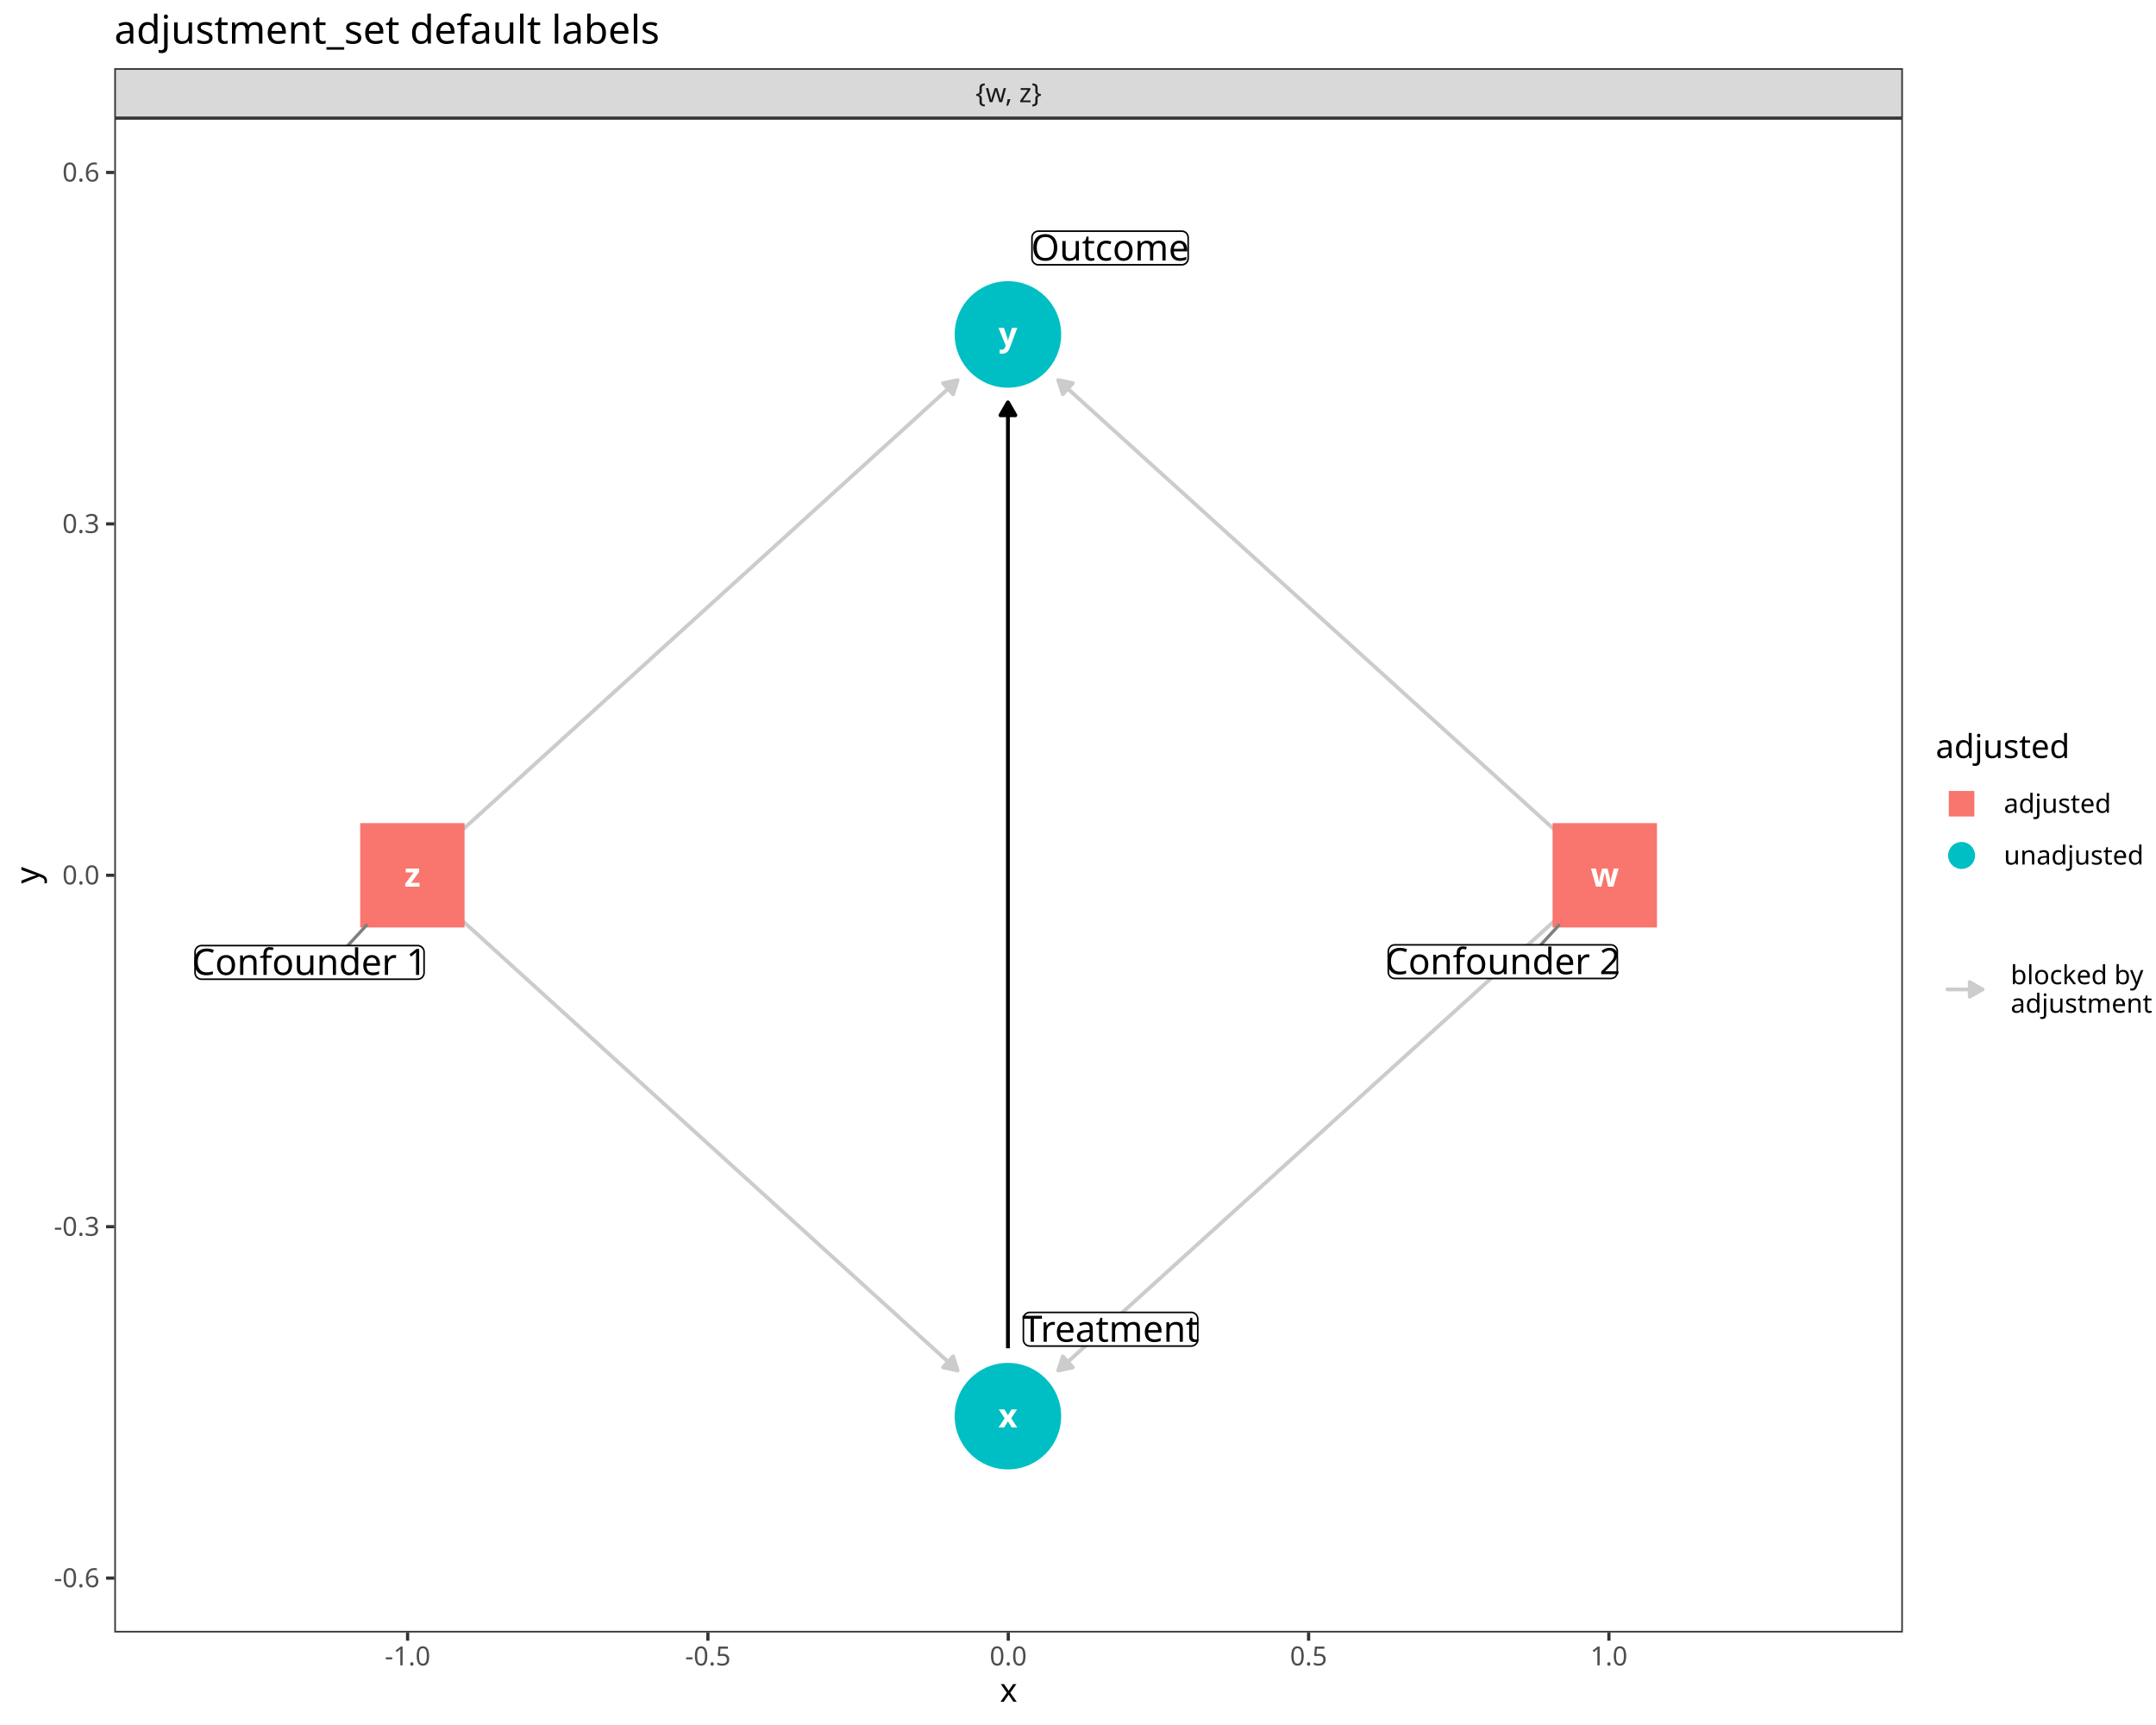
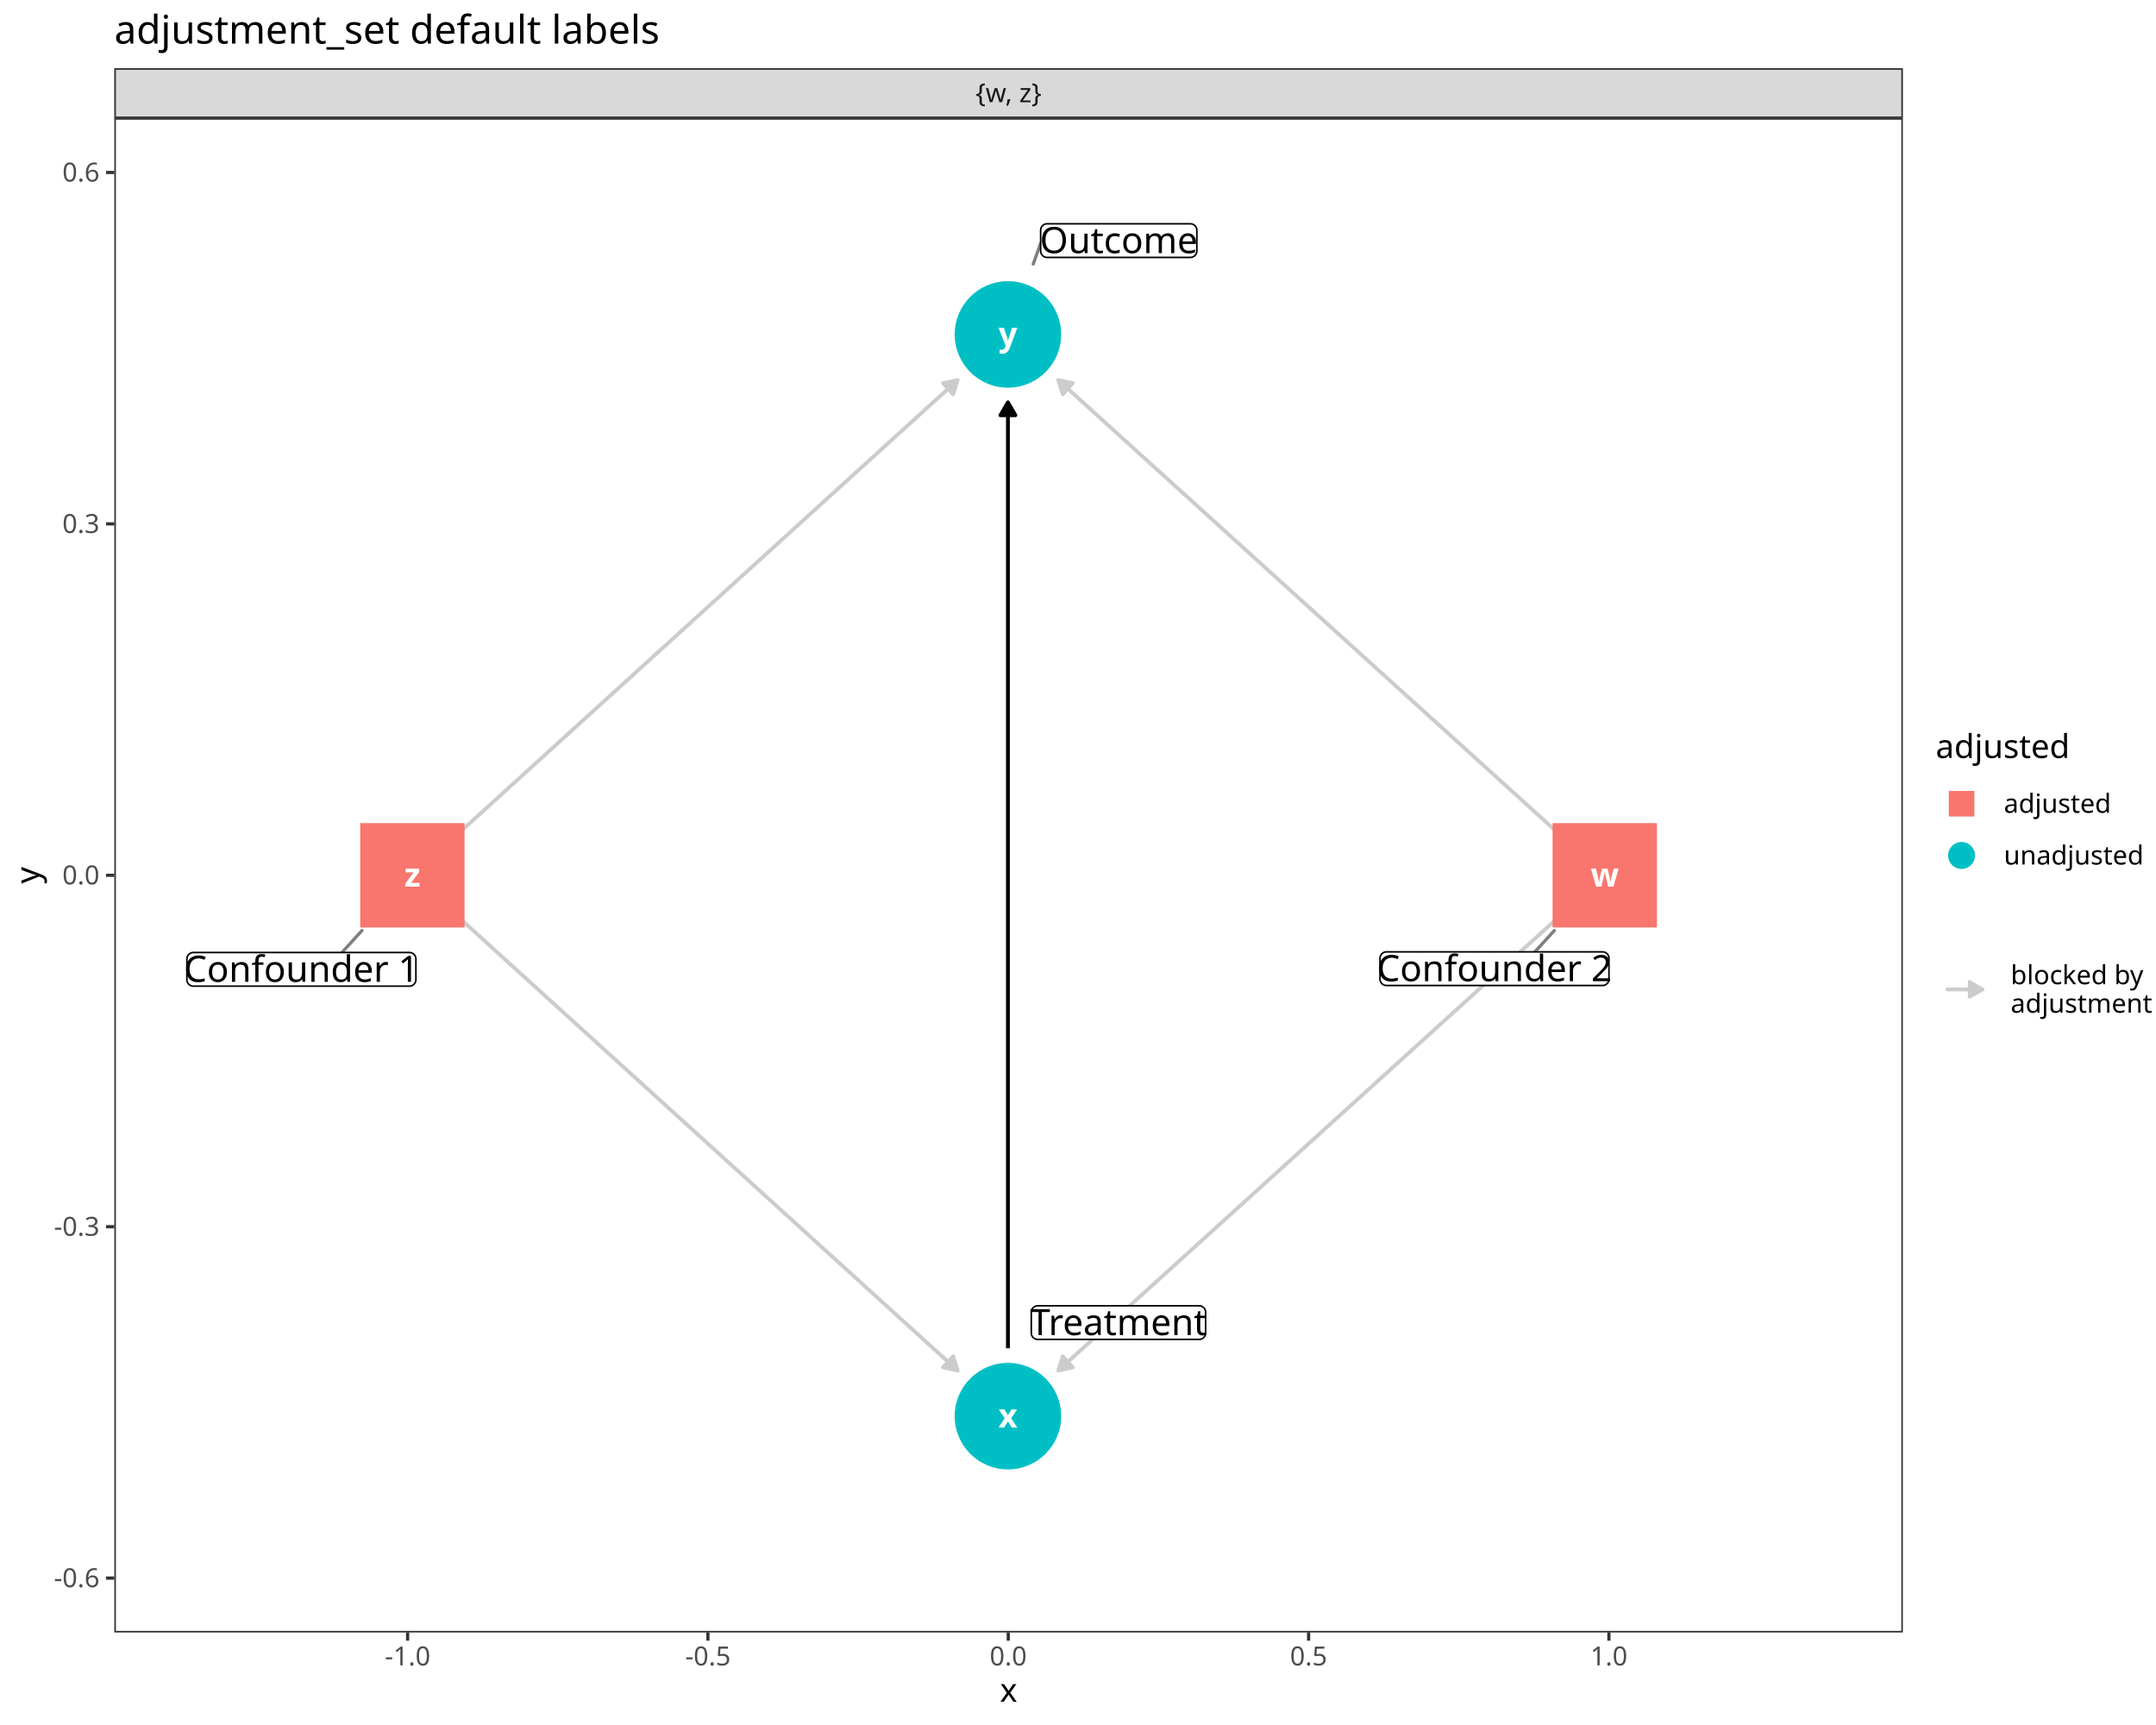
<svg xmlns="http://www.w3.org/2000/svg" class="svglite" data-engine-version="2.0" width="720.00pt" height="576.00pt" viewBox="0 0 720.00 576.00">
  <defs>
    <style type="text/css">
    .svglite line, .svglite polyline, .svglite polygon, .svglite path, .svglite rect, .svglite circle {
      fill: none;
      stroke: #000000;
      stroke-linecap: round;
      stroke-linejoin: round;
      stroke-miterlimit: 10.00;
    }
  </style>
  </defs>
  <rect width="100%" height="100%" style="stroke: none; fill: #FFFFFF;" />
  <defs>
    <clipPath id="cpMC4wMHw3MjAuMDB8MC4wMHw1NzYuMDA=">
      <rect x="0.00" y="0.00" width="720.00" height="576.00" />
    </clipPath>
  </defs>
  <g clip-path="url(#cpMC4wMHw3MjAuMDB8MC4wMHw1NzYuMDA=)">
    <rect x="0.00" y="0.00" width="720.00" height="576.00" style="stroke-width: 1.07; stroke: #FFFFFF; fill: #FFFFFF;" />
  </g>
  <defs>
    <clipPath id="cpMzguMTd8NjM1LjQ3fDM5LjQzfDU0NS4xMQ==">
      <rect x="38.17" y="39.43" width="597.30" height="505.68" />
    </clipPath>
  </defs>
  <g clip-path="url(#cpMzguMTd8NjM1LjQ3fDM5LjQzfDU0NS4xMQ==)">
    <rect x="38.17" y="39.43" width="597.30" height="505.68" style="stroke-width: 1.07; stroke: none; fill: #FFFFFF;" />
    <polyline points="519.11,307.50 517.80,308.69 515.79,310.52 513.77,312.34 511.76,314.16 509.75,315.99 507.73,317.81 505.72,319.64 503.71,321.46 501.69,323.29 499.68,325.11 497.67,326.93 495.65,328.76 493.64,330.58 491.63,332.41 489.61,334.23 487.60,336.05 485.59,337.88 483.57,339.70 481.56,341.53 479.55,343.35 477.53,345.18 475.52,347.00 473.51,348.82 471.49,350.65 469.48,352.47 467.47,354.30 465.45,356.12 463.44,357.95 461.43,359.77 459.41,361.59 457.40,363.42 455.39,365.24 453.37,367.07 451.36,368.89 449.35,370.72 447.33,372.54 445.32,374.36 443.31,376.19 441.29,378.01 439.28,379.84 437.27,381.66 435.25,383.48 433.24,385.31 431.23,387.13 429.21,388.96 427.20,390.78 425.19,392.61 423.17,394.43 421.16,396.25 419.15,398.08 417.13,399.90 415.12,401.73 413.11,403.55 411.09,405.38 409.08,407.20 407.07,409.02 405.05,410.85 403.04,412.67 401.03,414.50 399.01,416.32 397.00,418.15 394.99,419.97 392.97,421.79 390.96,423.62 388.95,425.44 386.93,427.27 384.92,429.09 382.91,430.92 380.89,432.74 378.88,434.56 376.87,436.39 374.85,438.21 372.84,440.04 370.83,441.86 368.81,443.68 366.80,445.51 364.79,447.33 362.77,449.16 360.76,450.98 358.75,452.81 356.73,454.63 354.72,456.45 353.40,457.65 " style="stroke-width: 1.28; stroke: #CCCCCC; stroke-linecap: butt;" />
    <polygon points="354.93,452.90 353.40,457.65 358.27,456.60 " style="stroke-width: 1.28; stroke: #CCCCCC; stroke-linecap: butt; fill: #CCCCCC;" />
    <polyline points="519.11,277.05 517.80,275.85 515.79,274.03 513.77,272.21 511.76,270.38 509.75,268.56 507.73,266.73 505.72,264.91 503.71,263.09 501.69,261.26 499.68,259.44 497.67,257.61 495.65,255.79 493.64,253.96 491.63,252.14 489.61,250.32 487.60,248.49 485.59,246.67 483.57,244.84 481.56,243.02 479.55,241.19 477.53,239.37 475.52,237.55 473.51,235.72 471.49,233.90 469.48,232.07 467.47,230.25 465.45,228.42 463.44,226.60 461.43,224.78 459.41,222.95 457.40,221.13 455.39,219.30 453.37,217.48 451.36,215.66 449.35,213.83 447.33,212.01 445.32,210.18 443.31,208.36 441.29,206.53 439.28,204.71 437.27,202.89 435.25,201.06 433.24,199.24 431.23,197.41 429.21,195.59 427.20,193.76 425.19,191.94 423.17,190.12 421.16,188.29 419.15,186.47 417.13,184.64 415.12,182.82 413.11,180.99 411.09,179.17 409.08,177.35 407.07,175.52 405.05,173.70 403.04,171.87 401.03,170.05 399.01,168.22 397.00,166.40 394.99,164.58 392.97,162.75 390.96,160.93 388.95,159.10 386.93,157.28 384.92,155.46 382.91,153.63 380.89,151.81 378.88,149.98 376.87,148.16 374.85,146.33 372.84,144.51 370.83,142.69 368.81,140.86 366.80,139.04 364.79,137.21 362.77,135.39 360.76,133.56 358.75,131.74 356.73,129.92 354.72,128.09 353.40,126.90 " style="stroke-width: 1.28; stroke: #CCCCCC; stroke-linecap: butt;" />
    <polygon points="358.27,127.95 353.40,126.90 354.93,131.64 " style="stroke-width: 1.28; stroke: #CCCCCC; stroke-linecap: butt; fill: #CCCCCC;" />
    <polyline points="336.60,450.20 336.60,447.33 336.60,443.68 336.60,440.04 336.60,436.39 336.60,432.74 336.60,429.09 336.60,425.44 336.60,421.79 336.60,418.15 336.60,414.50 336.60,410.85 336.60,407.20 336.60,403.55 336.60,399.90 336.60,396.25 336.60,392.61 336.60,388.96 336.60,385.31 336.60,381.66 336.60,378.01 336.60,374.36 336.60,370.72 336.60,367.07 336.60,363.42 336.60,359.77 336.60,356.12 336.60,352.47 336.60,348.82 336.60,345.18 336.60,341.53 336.60,337.88 336.60,334.23 336.60,330.58 336.60,326.93 336.60,323.29 336.60,319.64 336.60,315.99 336.60,312.34 336.60,308.69 336.60,305.04 336.60,301.39 336.60,297.75 336.60,294.10 336.60,290.45 336.60,286.80 336.60,283.15 336.60,279.50 336.60,275.85 336.60,272.21 336.60,268.56 336.60,264.91 336.60,261.26 336.60,257.61 336.60,253.96 336.60,250.32 336.60,246.67 336.60,243.02 336.60,239.37 336.60,235.72 336.60,232.07 336.60,228.42 336.60,224.78 336.60,221.13 336.60,217.48 336.60,213.83 336.60,210.18 336.60,206.53 336.60,202.89 336.60,199.24 336.60,195.59 336.60,191.94 336.60,188.29 336.60,184.64 336.60,180.99 336.60,177.35 336.60,173.70 336.60,170.05 336.60,166.40 336.60,162.75 336.60,159.10 336.60,155.46 336.60,151.81 336.60,148.16 336.60,144.51 336.60,140.86 336.60,137.21 336.60,134.35 " style="stroke-width: 1.28; stroke-linecap: butt;" />
    <polygon points="339.09,138.66 336.60,134.35 334.11,138.66 " style="stroke-width: 1.28; stroke-linecap: butt; fill: #000000;" />
    <polyline points="154.51,307.52 155.80,308.69 157.81,310.52 159.82,312.34 161.83,314.16 163.83,315.99 165.84,317.81 167.85,319.64 169.86,321.46 171.87,323.29 173.88,325.11 175.89,326.93 177.90,328.76 179.91,330.58 181.91,332.41 183.92,334.23 185.93,336.05 187.94,337.88 189.95,339.70 191.96,341.53 193.97,343.35 195.98,345.18 197.99,347.00 199.99,348.82 202.00,350.65 204.01,352.47 206.02,354.30 208.03,356.12 210.04,357.95 212.05,359.77 214.06,361.59 216.07,363.42 218.07,365.24 220.08,367.07 222.09,368.89 224.10,370.72 226.11,372.54 228.12,374.36 230.13,376.19 232.14,378.01 234.15,379.84 236.15,381.66 238.16,383.48 240.17,385.31 242.18,387.13 244.19,388.96 246.20,390.78 248.21,392.61 250.22,394.43 252.23,396.25 254.23,398.08 256.24,399.90 258.25,401.73 260.26,403.55 262.27,405.38 264.28,407.20 266.29,409.02 268.30,410.85 270.31,412.67 272.31,414.50 274.32,416.32 276.33,418.15 278.34,419.97 280.35,421.79 282.36,423.62 284.37,425.44 286.38,427.27 288.39,429.09 290.39,430.92 292.40,432.74 294.41,434.56 296.42,436.39 298.43,438.21 300.44,440.04 302.45,441.86 304.46,443.68 306.47,445.51 308.47,447.33 310.48,449.16 312.49,450.98 314.50,452.81 316.51,454.63 318.52,456.45 319.81,457.63 " style="stroke-width: 1.28; stroke: #CCCCCC; stroke-linecap: butt;" />
    <polygon points="314.94,456.57 319.81,457.63 318.29,452.88 " style="stroke-width: 1.28; stroke: #CCCCCC; stroke-linecap: butt; fill: #CCCCCC;" />
    <polyline points="154.51,277.03 155.80,275.85 157.81,274.03 159.82,272.21 161.83,270.38 163.83,268.56 165.84,266.73 167.85,264.91 169.86,263.09 171.87,261.26 173.88,259.44 175.89,257.61 177.90,255.79 179.91,253.96 181.91,252.14 183.92,250.32 185.93,248.49 187.94,246.67 189.95,244.84 191.96,243.02 193.97,241.19 195.98,239.37 197.99,237.55 199.99,235.72 202.00,233.90 204.01,232.07 206.02,230.25 208.03,228.42 210.04,226.60 212.05,224.78 214.06,222.95 216.07,221.13 218.07,219.30 220.08,217.48 222.09,215.66 224.10,213.83 226.11,212.01 228.12,210.18 230.13,208.36 232.14,206.53 234.15,204.71 236.15,202.89 238.16,201.06 240.17,199.24 242.18,197.41 244.19,195.59 246.20,193.76 248.21,191.94 250.22,190.12 252.23,188.29 254.23,186.47 256.24,184.64 258.25,182.82 260.26,180.99 262.27,179.17 264.28,177.35 266.29,175.52 268.30,173.70 270.31,171.87 272.31,170.05 274.32,168.22 276.33,166.40 278.34,164.58 280.35,162.75 282.36,160.93 284.37,159.10 286.38,157.28 288.39,155.46 290.39,153.63 292.40,151.81 294.41,149.98 296.42,148.16 298.43,146.33 300.44,144.51 302.45,142.69 304.46,140.86 306.47,139.04 308.47,137.21 310.48,135.39 312.49,133.56 314.50,131.74 316.51,129.92 318.52,128.09 319.81,126.92 " style="stroke-width: 1.28; stroke: #CCCCCC; stroke-linecap: butt;" />
    <polygon points="318.29,131.66 319.81,126.92 314.94,127.97 " style="stroke-width: 1.28; stroke: #CCCCCC; stroke-linecap: butt; fill: #CCCCCC;" />
    <polygon points="518.49,309.70 553.35,309.70 553.35,274.85 518.49,274.85 " style="stroke-width: 0.71; stroke: none; fill: #F8766D;" />
    <circle cx="336.60" cy="472.87" r="17.43" style="stroke-width: 0.71; stroke: #00BFC4; fill: #00BFC4;" />
    <circle cx="336.60" cy="111.67" r="17.43" style="stroke-width: 0.71; stroke: #00BFC4; fill: #00BFC4;" />
    <polygon points="120.29,309.70 155.14,309.70 155.14,274.85 120.29,274.85 " style="stroke-width: 0.71; stroke: none; fill: #F8766D;" />
    <text x="535.92" y="296.07" text-anchor="middle" style="font-size: 11.04px; font-weight: bold; fill: #FFFFFF; font-family: sans;" textLength="7.98px" lengthAdjust="spacingAndGlyphs">w</text>
    <text x="336.60" y="476.67" text-anchor="middle" style="font-size: 11.04px; font-weight: bold; fill: #FFFFFF; font-family: sans;" textLength="5.52px" lengthAdjust="spacingAndGlyphs">x</text>
    <text x="336.60" y="115.47" text-anchor="middle" style="font-size: 11.04px; font-weight: bold; fill: #FFFFFF; font-family: sans;" textLength="5.52px" lengthAdjust="spacingAndGlyphs">y</text>
    <text x="137.72" y="296.07" text-anchor="middle" style="font-size: 11.04px; font-weight: bold; fill: #FFFFFF; font-family: sans;" textLength="5.52px" lengthAdjust="spacingAndGlyphs">z</text>
-     <line x1="514.56" y1="315.49" x2="520.57" y2="308.95" style="stroke-width: 1.07; stroke: #7F7F7F;" />
-     <line x1="116.15" y1="315.74" x2="122.38" y2="308.96" style="stroke-width: 1.07; stroke: #7F7F7F;" />
-     <polygon points="465.78,326.73 537.94,326.73 537.86,326.73 538.20,326.71 538.54,326.64 538.87,326.52 539.17,326.35 539.44,326.13 539.67,325.87 539.85,325.57 539.99,325.25 540.07,324.92 540.10,324.57 540.10,324.57 540.10,317.65 540.10,317.65 540.07,317.31 539.99,316.97 539.85,316.65 539.67,316.35 539.44,316.09 539.17,315.87 538.87,315.70 538.54,315.58 538.20,315.51 537.94,315.49 465.78,315.49 466.04,315.51 465.70,315.49 465.35,315.54 465.02,315.63 464.70,315.78 464.42,315.98 464.17,316.22 463.96,316.50 463.80,316.81 463.69,317.14 463.63,317.48 463.62,317.65 463.62,324.57 463.63,324.40 463.63,324.74 463.69,325.09 463.80,325.42 463.96,325.72 464.17,326.00 464.42,326.24 464.70,326.44 465.02,326.59 465.35,326.69 465.70,326.73 " style="stroke-width: 0.53; fill: #FFFFFF;" />
-     <text x="501.86" y="325.29" text-anchor="middle" style="font-size: 12.14px; font-family: sans;" textLength="73.60px" lengthAdjust="spacingAndGlyphs">Confounder 2</text>
-     <polygon points="343.92,449.47 397.83,449.47 397.74,449.46 398.09,449.45 398.43,449.38 398.75,449.26 399.05,449.08 399.32,448.86 399.55,448.60 399.74,448.31 399.88,447.99 399.96,447.65 399.99,447.31 399.99,447.31 399.99,440.39 399.99,440.39 399.96,440.04 399.88,439.70 399.74,439.38 399.55,439.09 399.32,438.83 399.05,438.61 398.75,438.44 398.43,438.31 398.09,438.24 397.83,438.23 343.92,438.23 344.18,438.24 343.83,438.23 343.49,438.27 343.16,438.37 342.84,438.52 342.56,438.72 342.30,438.96 342.10,439.23 341.93,439.54 341.82,439.87 341.77,440.21 341.76,440.39 341.76,447.31 341.77,447.13 341.77,447.48 341.82,447.82 341.93,448.15 342.10,448.46 342.30,448.74 342.56,448.98 342.84,449.18 343.16,449.33 343.49,449.42 343.83,449.46 " style="stroke-width: 0.53; fill: #FFFFFF;" />
-     <text x="370.87" y="448.03" text-anchor="middle" style="font-size: 12.14px; font-family: sans;" textLength="55.35px" lengthAdjust="spacingAndGlyphs">Treatment</text>
-     <polygon points="346.79,88.42 394.63,88.42 394.54,88.42 394.89,88.40 395.23,88.33 395.55,88.21 395.86,88.04 396.13,87.82 396.36,87.56 396.54,87.26 396.68,86.94 396.76,86.61 396.79,86.26 396.79,86.26 396.79,79.34 396.79,79.34 396.76,79.00 396.68,78.66 396.54,78.34 396.36,78.04 396.13,77.78 395.86,77.56 395.55,77.39 395.23,77.27 394.89,77.20 394.63,77.18 346.79,77.18 347.05,77.20 346.70,77.18 346.35,77.23 346.02,77.32 345.71,77.47 345.42,77.67 345.17,77.91 344.96,78.19 344.80,78.49 344.69,78.82 344.63,79.17 344.63,79.34 344.63,86.26 344.63,86.08 344.63,86.43 344.69,86.78 344.80,87.11 344.96,87.41 345.17,87.69 345.42,87.93 345.71,88.13 346.02,88.28 346.35,88.38 346.70,88.42 " style="stroke-width: 0.53; fill: #FFFFFF;" />
-     <text x="370.71" y="86.98" text-anchor="middle" style="font-size: 12.14px; font-family: sans;" textLength="49.28px" lengthAdjust="spacingAndGlyphs">Outcome</text>
-     <polygon points="67.30,326.97 139.46,326.97 139.37,326.97 139.72,326.96 140.06,326.89 140.38,326.76 140.69,326.59 140.95,326.37 141.19,326.11 141.37,325.82 141.51,325.50 141.59,325.16 141.62,324.81 141.62,324.81 141.62,317.90 141.62,317.90 141.59,317.55 141.51,317.21 141.37,316.89 141.19,316.60 140.95,316.34 140.69,316.12 140.38,315.94 140.06,315.82 139.72,315.75 139.46,315.74 67.30,315.74 67.56,315.75 67.21,315.74 66.87,315.78 66.53,315.88 66.22,316.03 65.93,316.22 65.68,316.46 65.48,316.74 65.31,317.05 65.20,317.38 65.15,317.72 65.14,317.90 65.14,324.81 65.15,324.64 65.15,324.99 65.20,325.33 65.31,325.66 65.48,325.97 65.68,326.25 65.93,326.49 66.22,326.68 66.53,326.83 66.87,326.93 67.21,326.97 " style="stroke-width: 0.53; fill: #FFFFFF;" />
-     <text x="103.38" y="325.53" text-anchor="middle" style="font-size: 12.14px; font-family: sans;" textLength="73.60px" lengthAdjust="spacingAndGlyphs">Confounder 1</text>
+     <line x1="512.57" y1="317.83" x2="519.08" y2="310.71" style="stroke-width: 1.07; stroke: #7F7F7F;" />
+     <line x1="347.52" y1="81.26" x2="345.04" y2="88.17" style="stroke-width: 1.07; stroke: #7F7F7F;" />
+     <line x1="114.19" y1="318.05" x2="120.88" y2="310.72" style="stroke-width: 1.07; stroke: #7F7F7F;" />
+     <polygon points="463.01,329.07 535.16,329.07 535.08,329.07 535.42,329.06 535.77,328.99 536.09,328.86 536.39,328.69 536.66,328.47 536.89,328.21 537.08,327.92 537.21,327.60 537.30,327.26 537.32,326.91 537.32,326.91 537.32,319.99 537.32,319.99 537.30,319.65 537.21,319.31 537.08,318.99 536.89,318.70 536.66,318.44 536.39,318.22 536.09,318.04 535.77,317.92 535.42,317.85 535.16,317.83 463.01,317.83 463.27,317.85 462.92,317.84 462.57,317.88 462.24,317.98 461.93,318.12 461.64,318.32 461.39,318.56 461.18,318.84 461.02,319.15 460.91,319.48 460.85,319.82 460.85,319.99 460.85,326.91 460.85,326.74 460.85,327.09 460.91,327.43 461.02,327.76 461.18,328.07 461.39,328.34 461.64,328.59 461.93,328.78 462.24,328.93 462.57,329.03 462.92,329.07 " style="stroke-width: 0.53; fill: #FFFFFF;" />
+     <text x="499.09" y="327.63" text-anchor="middle" style="font-size: 12.14px; font-family: sans;" textLength="73.60px" lengthAdjust="spacingAndGlyphs">Confounder 2</text>
+     <polygon points="346.56,447.25 400.46,447.25 400.38,447.25 400.72,447.24 401.06,447.17 401.39,447.04 401.69,446.87 401.96,446.65 402.19,446.39 402.38,446.10 402.51,445.78 402.60,445.44 402.62,445.09 402.62,445.09 402.62,438.18 402.62,438.18 402.60,437.83 402.51,437.49 402.38,437.17 402.19,436.88 401.96,436.62 401.69,436.40 401.39,436.22 401.06,436.10 400.72,436.03 400.46,436.02 346.56,436.02 346.82,436.03 346.47,436.02 346.13,436.06 345.79,436.16 345.48,436.31 345.19,436.50 344.94,436.74 344.73,437.02 344.57,437.33 344.46,437.66 344.41,438.00 344.40,438.18 344.40,445.09 344.41,444.92 344.41,445.27 344.46,445.61 344.57,445.94 344.73,446.25 344.94,446.53 345.19,446.77 345.48,446.96 345.79,447.11 346.13,447.21 346.47,447.25 " style="stroke-width: 0.53; fill: #FFFFFF;" />
+     <text x="373.51" y="445.81" text-anchor="middle" style="font-size: 12.14px; font-family: sans;" textLength="55.35px" lengthAdjust="spacingAndGlyphs">Treatment</text>
+     <polygon points="349.68,85.96 397.53,85.96 397.44,85.96 397.79,85.94 398.13,85.87 398.45,85.75 398.75,85.58 399.02,85.36 399.25,85.10 399.44,84.80 399.58,84.48 399.66,84.14 399.69,83.80 399.69,83.80 399.69,76.88 399.69,76.88 399.66,76.53 399.58,76.20 399.44,75.88 399.25,75.58 399.02,75.32 398.75,75.10 398.45,74.93 398.13,74.81 397.79,74.74 397.53,74.72 349.68,74.72 349.94,74.74 349.60,74.72 349.25,74.76 348.92,74.86 348.60,75.01 348.32,75.21 348.07,75.45 347.86,75.73 347.70,76.03 347.59,76.36 347.53,76.71 347.52,76.88 347.52,83.80 347.53,83.62 347.53,83.97 347.59,84.32 347.70,84.64 347.86,84.95 348.07,85.23 348.32,85.47 348.60,85.67 348.92,85.82 349.25,85.91 349.60,85.96 " style="stroke-width: 0.53; fill: #FFFFFF;" />
+     <text x="373.61" y="84.52" text-anchor="middle" style="font-size: 12.14px; font-family: sans;" textLength="49.28px" lengthAdjust="spacingAndGlyphs">Outcome</text>
+     <polygon points="64.57,329.29 136.73,329.29 136.64,329.29 136.99,329.27 137.33,329.20 137.65,329.08 137.95,328.90 138.22,328.68 138.45,328.42 138.64,328.13 138.78,327.81 138.86,327.47 138.89,327.13 138.89,327.13 138.89,320.21 138.89,320.21 138.86,319.86 138.78,319.53 138.64,319.21 138.45,318.91 138.22,318.65 137.95,318.43 137.65,318.26 137.33,318.13 136.99,318.07 136.73,318.05 64.57,318.05 64.83,318.07 64.48,318.05 64.14,318.09 63.80,318.19 63.49,318.34 63.20,318.54 62.95,318.78 62.74,319.06 62.58,319.36 62.47,319.69 62.42,320.04 62.41,320.21 62.41,327.13 62.42,326.95 62.42,327.30 62.47,327.64 62.58,327.97 62.74,328.28 62.95,328.56 63.20,328.80 63.49,329.00 63.80,329.15 64.14,329.24 64.48,329.29 " style="stroke-width: 0.53; fill: #FFFFFF;" />
+     <text x="100.65" y="327.85" text-anchor="middle" style="font-size: 12.14px; font-family: sans;" textLength="73.60px" lengthAdjust="spacingAndGlyphs">Confounder 1</text>
    <rect x="38.17" y="39.43" width="597.30" height="505.68" style="stroke-width: 1.07; stroke: #333333;" />
  </g>
  <g clip-path="url(#cpMC4wMHw3MjAuMDB8MC4wMHw1NzYuMDA=)">
</g>
  <defs>
    <clipPath id="cpMzguMTd8NjM1LjQ3fDIyLjc4fDM5LjQz">
      <rect x="38.17" y="22.78" width="597.30" height="16.65" />
    </clipPath>
  </defs>
  <g clip-path="url(#cpMzguMTd8NjM1LjQ3fDIyLjc4fDM5LjQz)">
    <rect x="38.17" y="22.78" width="597.30" height="16.65" style="stroke-width: 1.07; stroke: #333333; fill: #D9D9D9;" />
    <text x="336.82" y="34.14" text-anchor="middle" style="font-size: 8.80px; fill: #1A1A1A; font-family: sans;" textLength="21.53px" lengthAdjust="spacingAndGlyphs">{w, z}</text>
  </g>
  <g clip-path="url(#cpMC4wMHw3MjAuMDB8MC4wMHw1NzYuMDA=)">
    <polyline points="136.12,547.85 136.12,545.11 " style="stroke-width: 1.07; stroke: #333333; stroke-linecap: butt;" />
    <polyline points="236.41,547.85 236.41,545.11 " style="stroke-width: 1.07; stroke: #333333; stroke-linecap: butt;" />
    <polyline points="336.71,547.85 336.71,545.11 " style="stroke-width: 1.07; stroke: #333333; stroke-linecap: butt;" />
    <polyline points="437.01,547.85 437.01,545.11 " style="stroke-width: 1.07; stroke: #333333; stroke-linecap: butt;" />
    <polyline points="537.30,547.85 537.30,545.11 " style="stroke-width: 1.07; stroke: #333333; stroke-linecap: butt;" />
    <text x="136.12" y="556.10" text-anchor="middle" style="font-size: 8.80px; fill: #4D4D4D; font-family: sans;" textLength="15.16px" lengthAdjust="spacingAndGlyphs">-1.0</text>
    <text x="236.41" y="556.10" text-anchor="middle" style="font-size: 8.80px; fill: #4D4D4D; font-family: sans;" textLength="15.16px" lengthAdjust="spacingAndGlyphs">-0.5</text>
    <text x="336.71" y="556.10" text-anchor="middle" style="font-size: 8.80px; fill: #4D4D4D; font-family: sans;" textLength="12.23px" lengthAdjust="spacingAndGlyphs">0.0</text>
    <text x="437.01" y="556.10" text-anchor="middle" style="font-size: 8.80px; fill: #4D4D4D; font-family: sans;" textLength="12.23px" lengthAdjust="spacingAndGlyphs">0.5</text>
    <text x="537.30" y="556.10" text-anchor="middle" style="font-size: 8.80px; fill: #4D4D4D; font-family: sans;" textLength="12.23px" lengthAdjust="spacingAndGlyphs">1.0</text>
    <text x="33.24" y="529.98" text-anchor="end" style="font-size: 8.80px; fill: #4D4D4D; font-family: sans;" textLength="15.16px" lengthAdjust="spacingAndGlyphs">-0.6</text>
    <text x="33.24" y="412.64" text-anchor="end" style="font-size: 8.80px; fill: #4D4D4D; font-family: sans;" textLength="15.16px" lengthAdjust="spacingAndGlyphs">-0.3</text>
    <text x="33.24" y="295.30" text-anchor="end" style="font-size: 8.80px; fill: #4D4D4D; font-family: sans;" textLength="12.23px" lengthAdjust="spacingAndGlyphs">0.0</text>
    <text x="33.24" y="177.96" text-anchor="end" style="font-size: 8.80px; fill: #4D4D4D; font-family: sans;" textLength="12.23px" lengthAdjust="spacingAndGlyphs">0.3</text>
    <text x="33.24" y="60.62" text-anchor="end" style="font-size: 8.80px; fill: #4D4D4D; font-family: sans;" textLength="12.23px" lengthAdjust="spacingAndGlyphs">0.6</text>
    <polyline points="35.43,526.95 38.17,526.95 " style="stroke-width: 1.07; stroke: #333333; stroke-linecap: butt;" />
    <polyline points="35.43,409.61 38.17,409.61 " style="stroke-width: 1.07; stroke: #333333; stroke-linecap: butt;" />
    <polyline points="35.43,292.27 38.17,292.27 " style="stroke-width: 1.07; stroke: #333333; stroke-linecap: butt;" />
    <polyline points="35.43,174.93 38.17,174.93 " style="stroke-width: 1.07; stroke: #333333; stroke-linecap: butt;" />
    <polyline points="35.43,57.59 38.17,57.59 " style="stroke-width: 1.07; stroke: #333333; stroke-linecap: butt;" />
    <text x="336.82" y="568.24" text-anchor="middle" style="font-size: 11.00px; font-family: sans;" textLength="5.50px" lengthAdjust="spacingAndGlyphs">x</text>
    <text transform="translate(13.05,292.27) rotate(-90)" text-anchor="middle" style="font-size: 11.00px; font-family: sans;" textLength="5.50px" lengthAdjust="spacingAndGlyphs">y</text>
    <rect x="646.43" y="244.40" width="65.82" height="49.89" style="stroke-width: 1.07; stroke: none; fill: #FFFFFF;" />
    <text x="646.43" y="253.11" style="font-size: 11.00px; font-family: sans;" textLength="41.59px" lengthAdjust="spacingAndGlyphs">adjusted</text>
    <rect x="646.43" y="259.73" width="17.28" height="17.28" style="stroke-width: 1.07; stroke: none; fill: #FFFFFF;" />
    <polygon points="650.80,272.64 659.34,272.64 659.34,264.11 650.80,264.11 " style="stroke-width: 0.47; stroke: none; fill: #F8766D;" />
    <rect x="646.43" y="277.01" width="17.28" height="17.28" style="stroke-width: 1.07; stroke: none; fill: #FFFFFF;" />
    <circle cx="655.07" cy="285.65" r="4.27" style="stroke-width: 0.47; stroke: #00BFC4; fill: #00BFC4;" />
    <text x="669.19" y="271.40" style="font-size: 8.80px; font-family: sans;" textLength="33.27px" lengthAdjust="spacingAndGlyphs">adjusted</text>
    <text x="669.19" y="288.68" style="font-size: 8.80px; font-family: sans;" textLength="43.06px" lengthAdjust="spacingAndGlyphs">unadjusted</text>
    <rect x="646.43" y="305.25" width="68.09" height="34.89" style="stroke-width: 1.07; stroke: none; fill: #FFFFFF;" />
    <rect x="646.43" y="320.59" width="19.56" height="19.56" style="stroke-width: 1.07; stroke: none; fill: #FFFFFF;" />
    <line x1="650.34" y1="330.37" x2="662.08" y2="330.37" style="stroke-width: 1.19; stroke: #CCCCCC;" />
    <polygon points="657.76,332.86 662.08,330.37 657.76,327.88 " style="stroke-width: 1.19; stroke: #CCCCCC; fill: #CCCCCC;" />
    <line x1="650.34" y1="330.37" x2="662.08" y2="330.37" style="stroke-width: 1.19; stroke: #CCCCCC;" />
    <text x="671.47" y="328.64" style="font-size: 8.80px; font-family: sans;" textLength="42.08px" lengthAdjust="spacingAndGlyphs">blocked by</text>
    <text x="671.47" y="338.15" style="font-size: 8.80px; font-family: sans;" textLength="43.05px" lengthAdjust="spacingAndGlyphs">adjustment</text>
    <text x="38.17" y="14.56" style="font-size: 13.20px; font-family: sans;" textLength="170.99px" lengthAdjust="spacingAndGlyphs">adjustment_set default labels</text>
  </g>
</svg>
